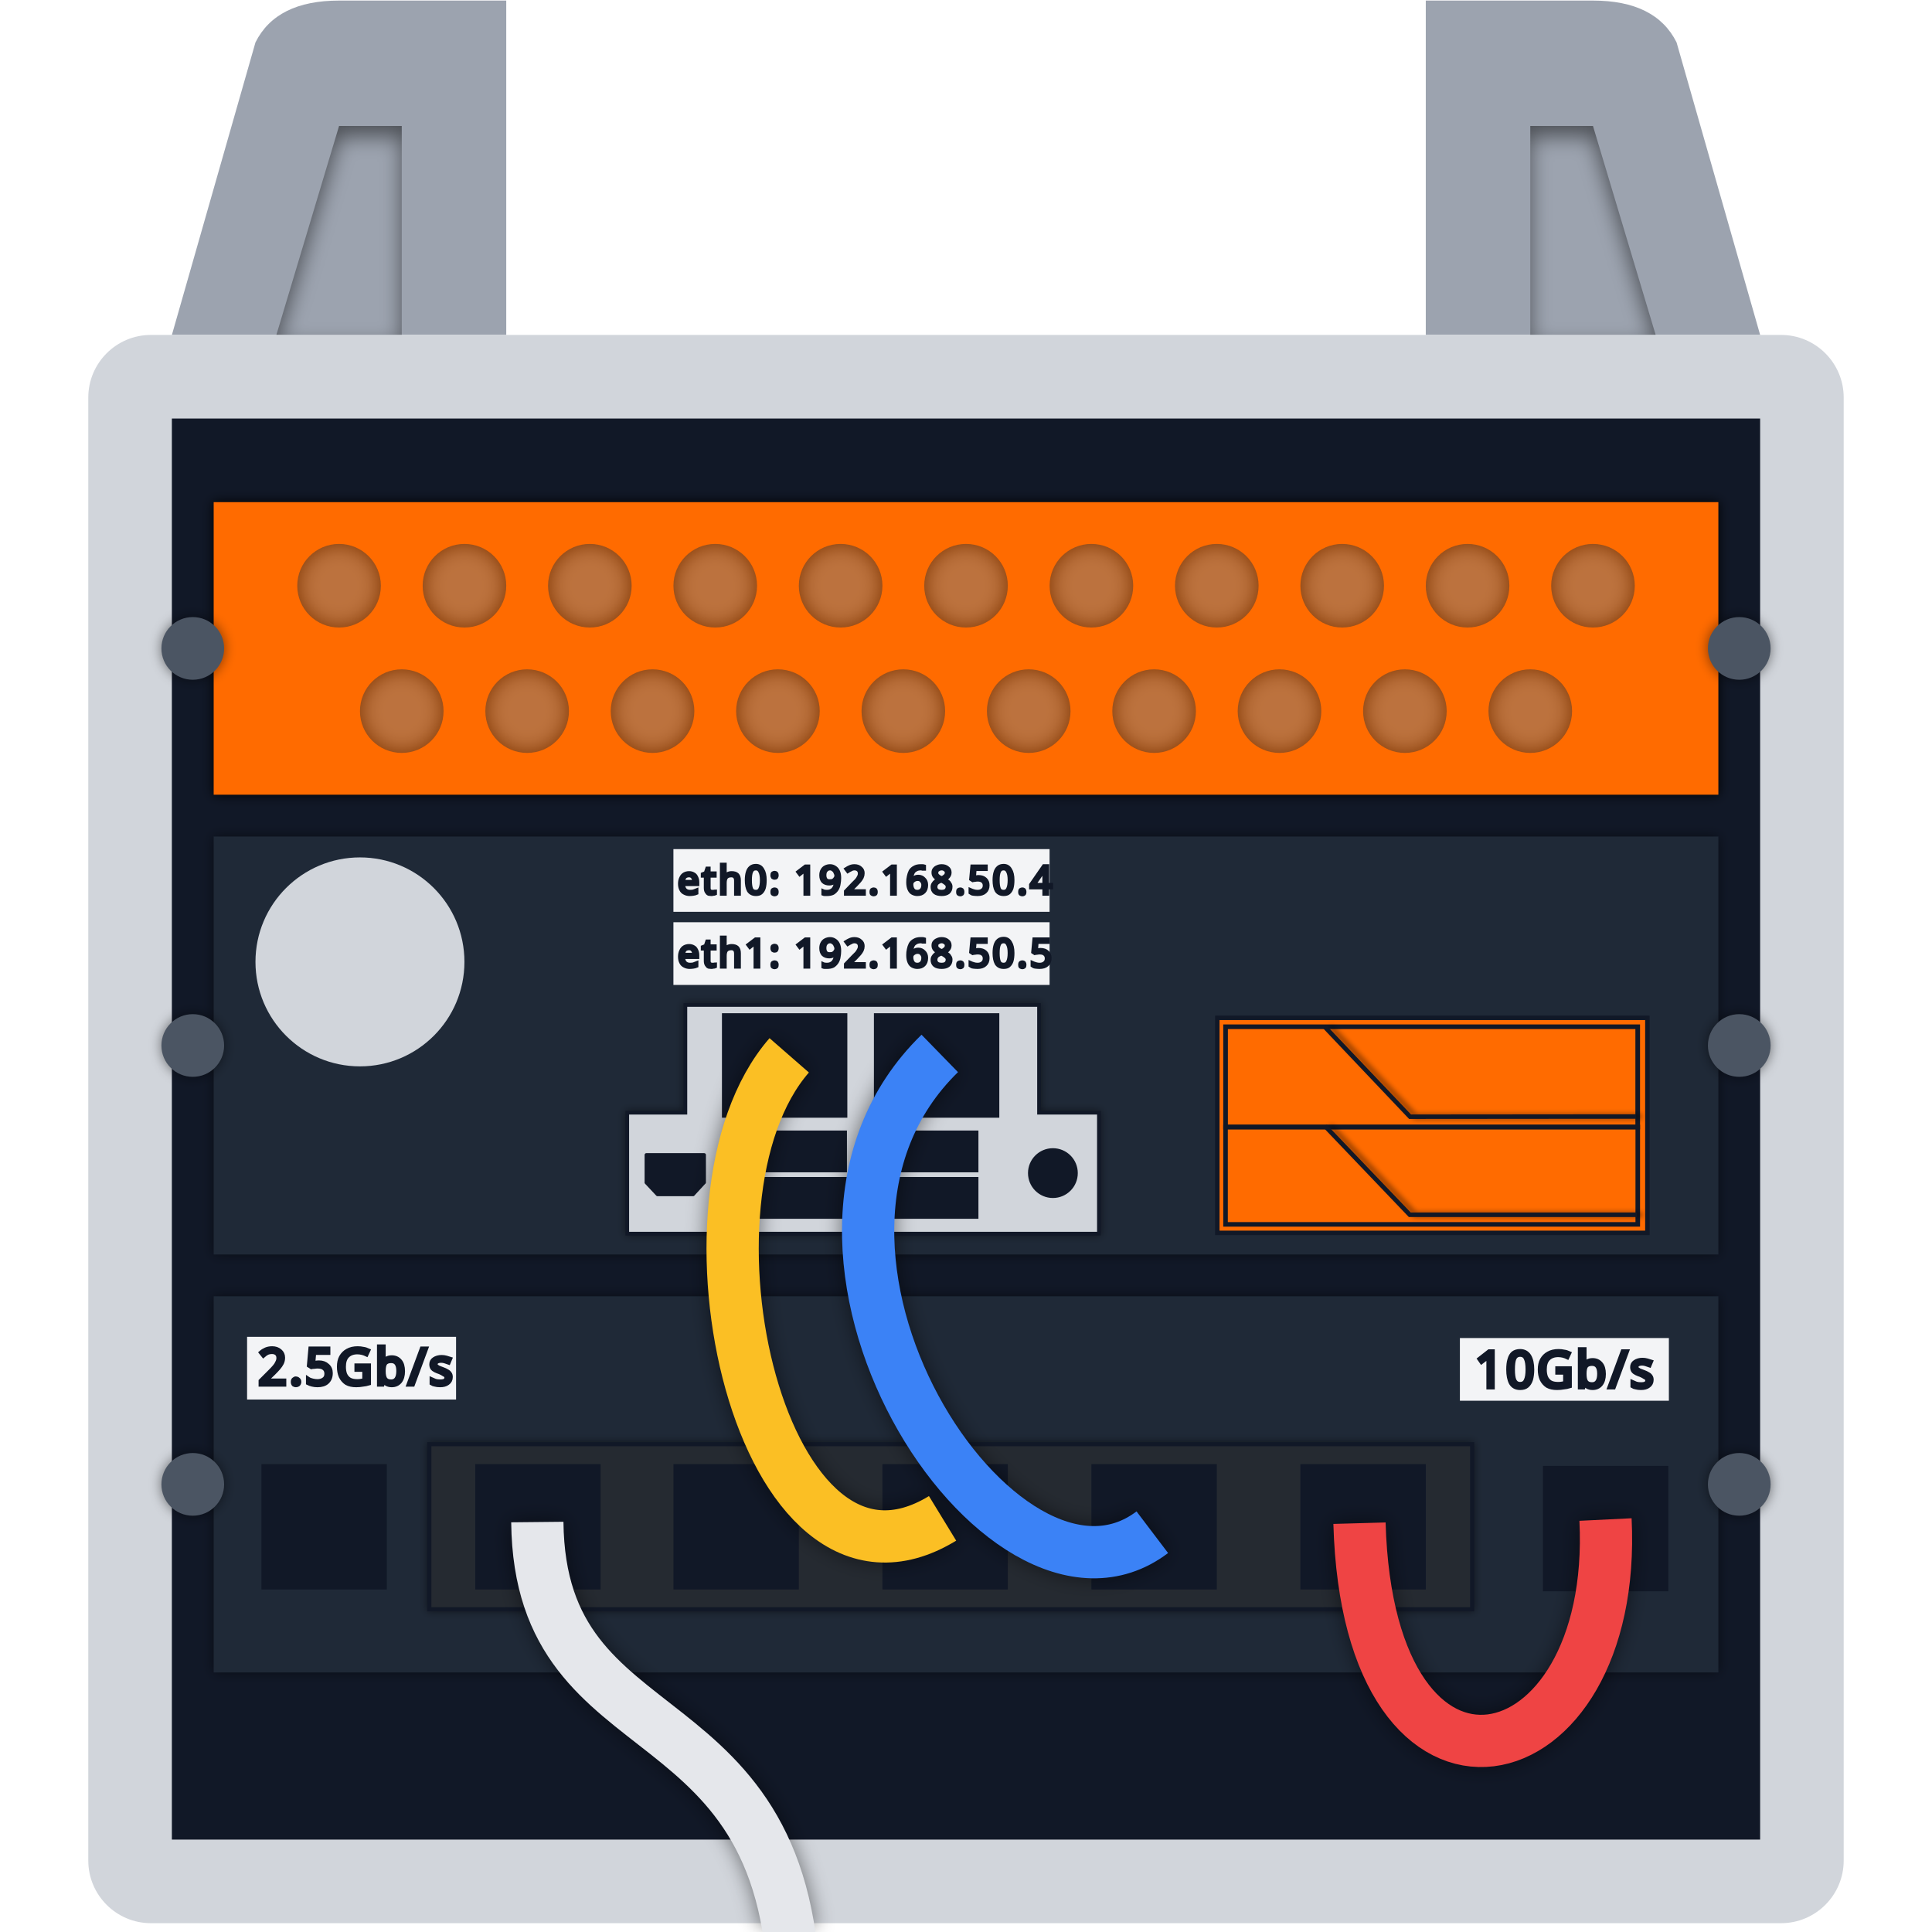
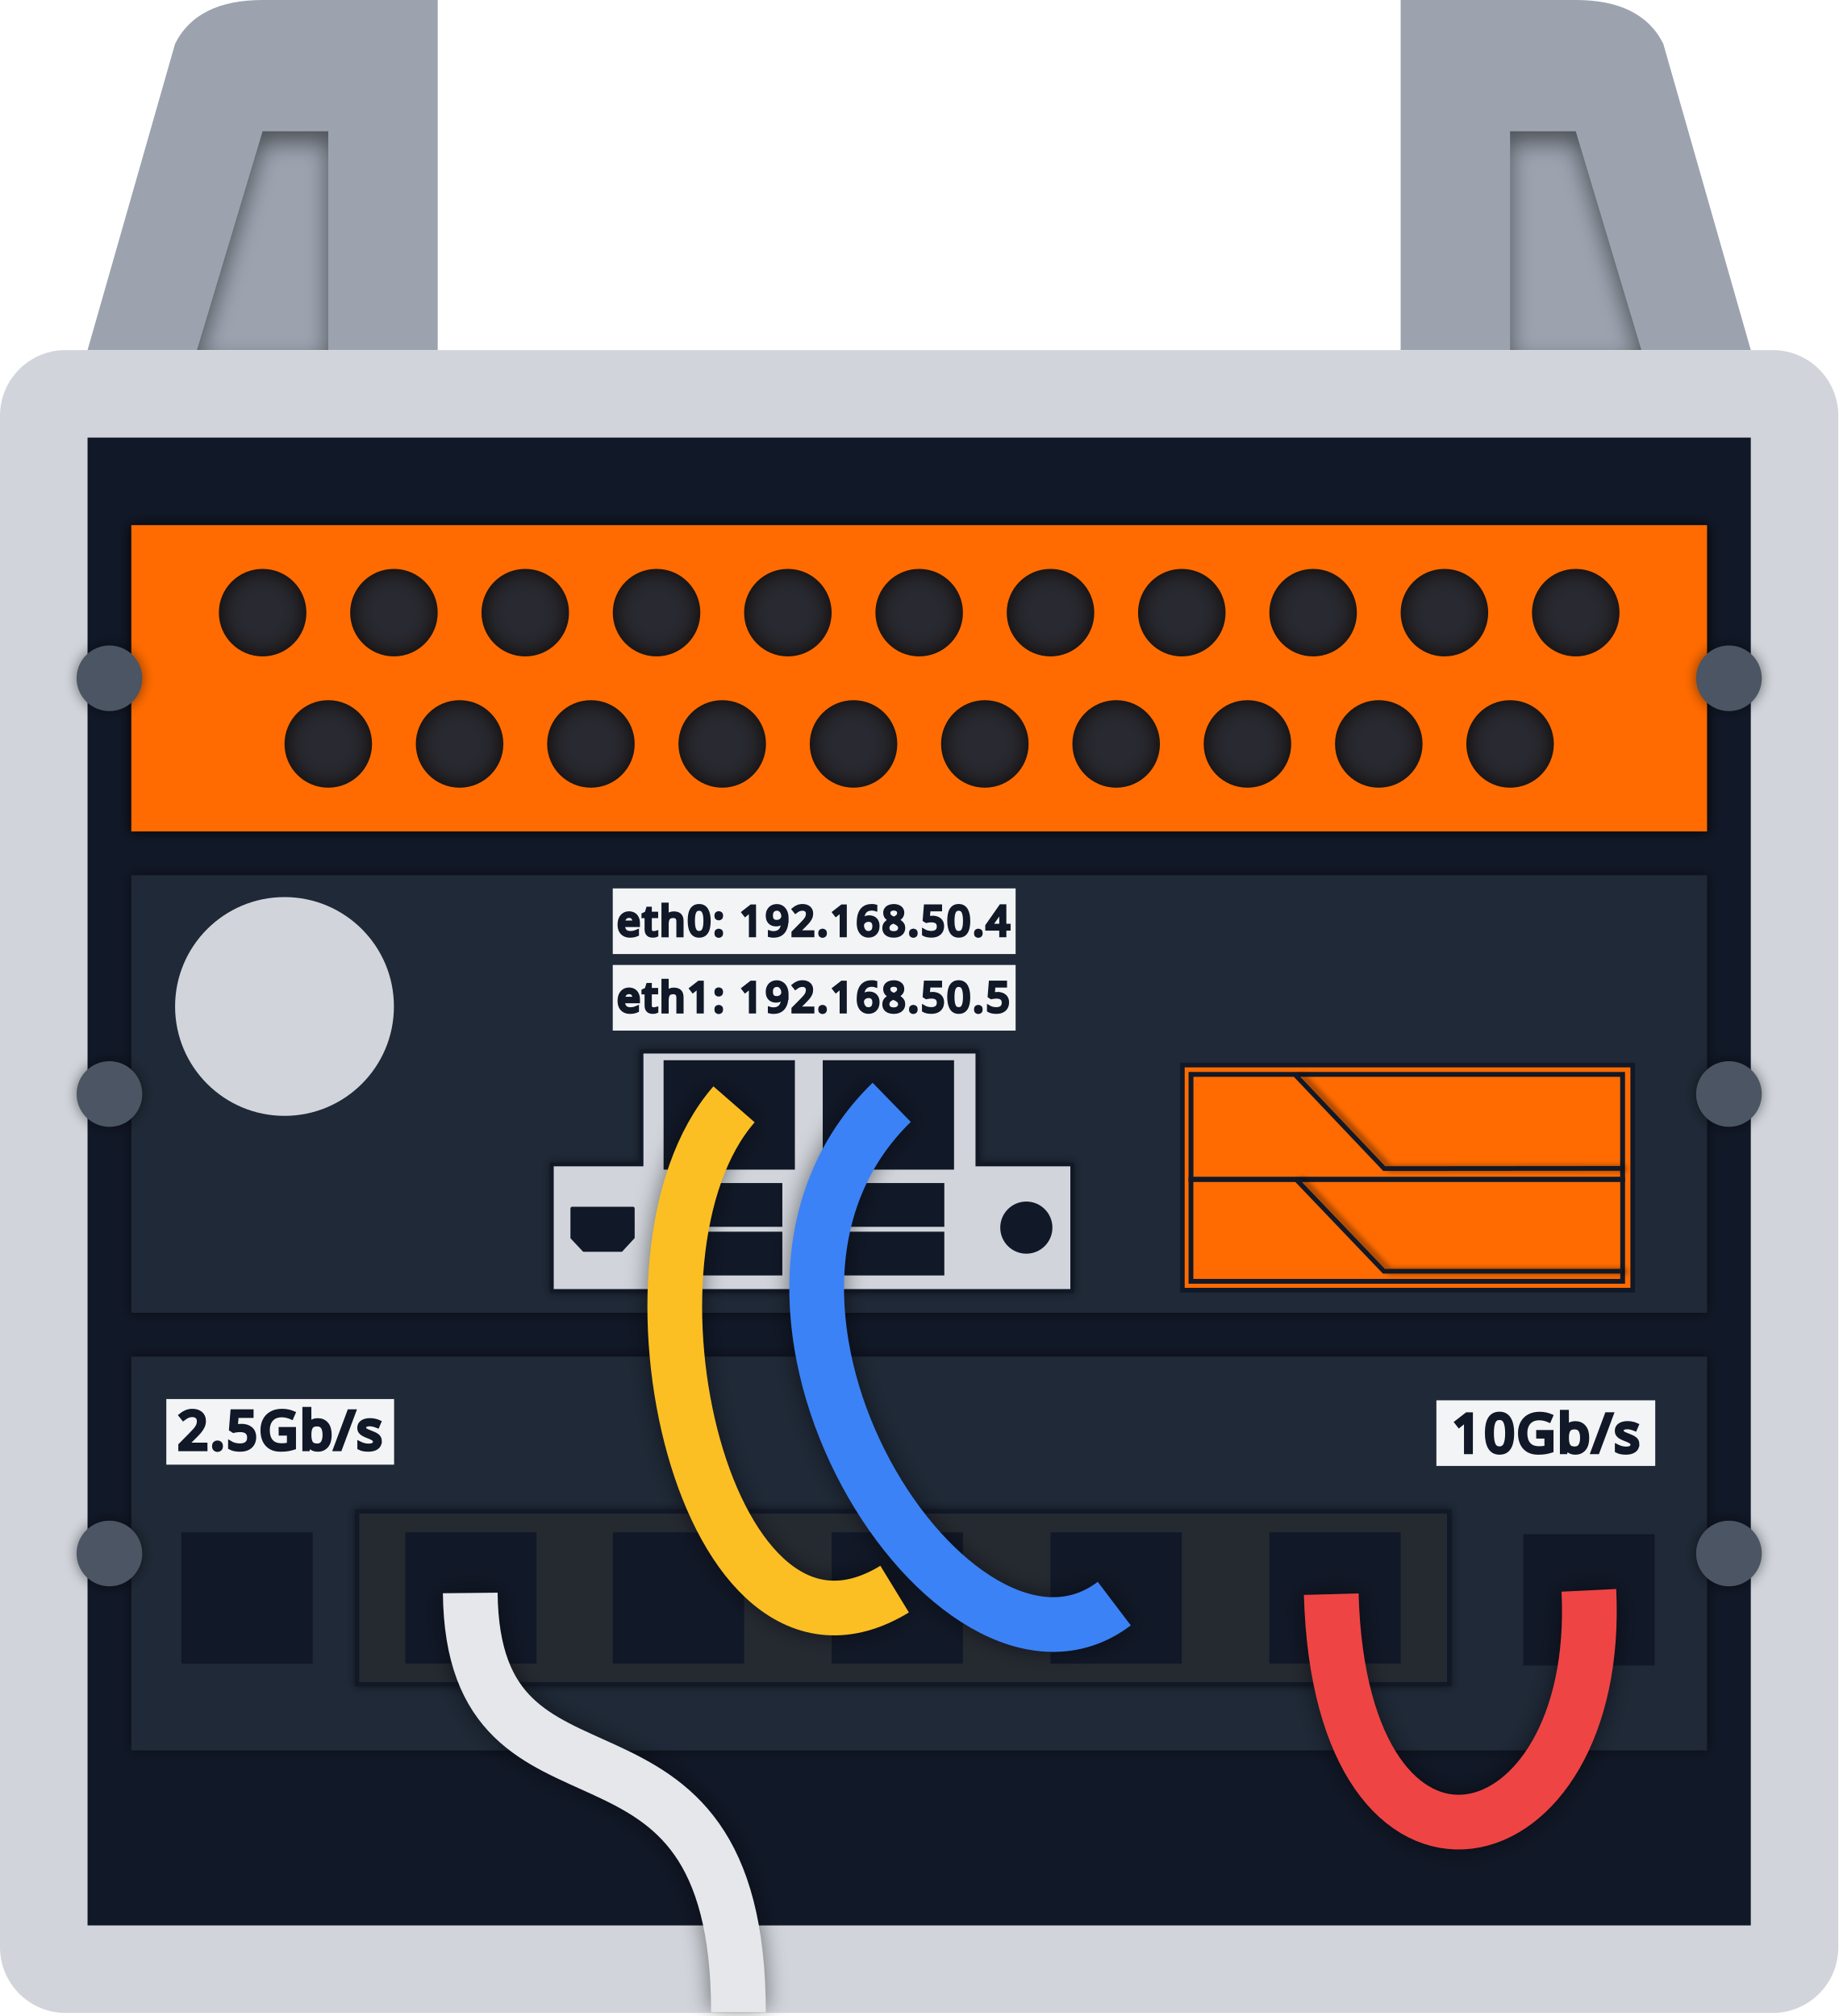
- <svg xmlns="http://www.w3.org/2000/svg" version="1.1" viewBox="0 0 100 100">
+ <svg xmlns="http://www.w3.org/2000/svg" version="1.1" viewBox="0 0 90.861 99.665">
  <defs>
    <filter id="filter36" x="-.019" y="-.12" width="1.038" height="1.24" color-interpolation-filters="sRGB">
      <feFlood flood-color="rgb(0,0,0)" in="SourceGraphic" result="flood" />
      <feGaussianBlur in="SourceGraphic" result="blur" stdDeviation="0.5" />
      <feOffset dx="0" dy="-0" in="blur" result="offset" />
      <feComposite in="flood" in2="offset" operator="out" result="comp1" />
      <feComposite in="comp1" in2="SourceGraphic" operator="atop" result="comp2" />
    </filter>
    <filter id="filter52" x="-.2" y="-.12" width="1.4" height="1.29" color-interpolation-filters="sRGB">
      <feFlood flood-color="rgb(0,0,0)" flood-opacity=".498" in="SourceGraphic" result="flood" />
      <feGaussianBlur in="SourceGraphic" result="blur" stdDeviation="0.5" />
      <feOffset dx="0" dy="0.5" in="blur" result="offset" />
      <feComposite in="flood" in2="offset" operator="out" result="comp1" />
      <feComposite in="comp1" in2="SourceGraphic" operator="atop" result="comp2" />
    </filter>
    <filter id="filter54" x="-.2" y="-.12" width="1.4" height="1.29" color-interpolation-filters="sRGB">
      <feFlood flood-color="rgb(0,0,0)" flood-opacity=".498" in="SourceGraphic" result="flood" />
      <feGaussianBlur in="SourceGraphic" result="blur" stdDeviation="0.5" />
      <feOffset dx="0" dy="0.5" in="blur" result="offset" />
      <feComposite in="flood" in2="offset" operator="out" result="comp1" />
      <feComposite in="comp1" in2="SourceGraphic" operator="atop" result="comp2" />
    </filter>
    <filter id="filter223" x="-.026" y="-.089" width="1.064" height="1.186" color-interpolation-filters="sRGB">
      <feFlood flood-color="rgb(0,0,0)" flood-opacity=".498" in="SourceGraphic" result="flood" />
      <feGaussianBlur in="SourceGraphic" result="blur" stdDeviation="0.1" />
      <feOffset dx="0.2" dy="0" in="blur" result="offset" />
      <feComposite in="flood" in2="offset" operator="in" result="comp1" />
      <feComposite in="SourceGraphic" in2="comp1" result="comp2" />
    </filter>
    <filter id="filter225" x="-.026" y="-.09" width="1.064" height="1.188" color-interpolation-filters="sRGB">
      <feFlood flood-color="rgb(0,0,0)" flood-opacity=".498" in="SourceGraphic" result="flood" />
      <feGaussianBlur in="SourceGraphic" result="blur" stdDeviation="0.1" />
      <feOffset dx="0.2" dy="0" in="blur" result="offset" />
      <feComposite in="flood" in2="offset" operator="in" result="comp1" />
      <feComposite in="SourceGraphic" in2="comp1" result="comp2" />
    </filter>
-     <filter id="filter305" x="-.048" y="-.046" width="1.096" height="1.072" color-interpolation-filters="sRGB">
+     <filter id="filter305" x="-.048" y="-.05" width="1.096" height="1.079" color-interpolation-filters="sRGB">
      <feFlood flood-color="rgb(0,0,0)" flood-opacity=".498" in="SourceGraphic" result="flood" />
      <feGaussianBlur in="SourceGraphic" result="blur" stdDeviation="0.5" />
      <feOffset dx="0" dy="0" in="blur" result="offset" />
      <feComposite in="flood" in2="offset" operator="in" result="comp1" />
      <feComposite in="SourceGraphic" in2="comp1" result="comp2" />
    </filter>
    <filter id="filter310" x="-.012" y="-.073" width="1.023" height="1.147" color-interpolation-filters="sRGB">
      <feFlood flood-color="rgb(0,0,0)" flood-opacity=".498" in="SourceGraphic" result="flood" />
      <feGaussianBlur in="SourceGraphic" result="blur" stdDeviation="0.2" />
      <feOffset dx="0" dy="0" in="blur" result="offset" />
      <feComposite in="flood" in2="offset" operator="in" result="comp1" />
      <feComposite in="SourceGraphic" in2="comp1" result="comp2" />
    </filter>
-     <filter id="filter312" x="-.025" y="-.052" width="1.05" height="1.104" color-interpolation-filters="sRGB">
+     <filter id="filter312" x="-.024" y="-.052" width="1.048" height="1.104" color-interpolation-filters="sRGB">
      <feFlood flood-color="rgb(0,0,0)" flood-opacity=".498" in="SourceGraphic" result="flood" />
      <feGaussianBlur in="SourceGraphic" result="blur" stdDeviation="0.2" />
      <feOffset dx="0" dy="0" in="blur" result="offset" />
      <feComposite in="flood" in2="offset" operator="in" result="comp1" />
      <feComposite in="SourceGraphic" in2="comp1" result="comp2" />
    </filter>
    <filter id="filter314" x="-.017" y="-.086" width="1.033" height="1.171" color-interpolation-filters="sRGB">
      <feFlood flood-color="rgb(0,0,0)" flood-opacity=".498" in="SourceGraphic" result="flood" />
      <feGaussianBlur in="SourceGraphic" result="blur" stdDeviation="0.2" />
      <feOffset dx="0" dy="0" in="blur" result="offset" />
      <feComposite in="flood" in2="offset" operator="in" result="comp1" />
      <feComposite in="SourceGraphic" in2="comp1" result="comp2" />
    </filter>
    <filter id="filter317" x="-.01" y="-.036" width="1.02" height="1.072" color-interpolation-filters="sRGB">
      <feFlood flood-color="rgb(0,0,0)" flood-opacity=".498" in="SourceGraphic" result="flood" />
      <feGaussianBlur in="SourceGraphic" result="blur" stdDeviation="0.3" />
      <feOffset dx="0" dy="0" in="blur" result="offset" />
      <feComposite in="flood" in2="offset" operator="in" result="comp1" />
      <feComposite in="SourceGraphic" in2="comp1" result="comp2" />
    </filter>
    <filter id="filter319" x="-.01" y="-.051" width="1.02" height="1.103" color-interpolation-filters="sRGB">
      <feFlood flood-color="rgb(0,0,0)" flood-opacity=".498" in="SourceGraphic" result="flood" />
      <feGaussianBlur in="SourceGraphic" result="blur" stdDeviation="0.3" />
      <feOffset dx="0" dy="0" in="blur" result="offset" />
      <feComposite in="flood" in2="offset" operator="in" result="comp1" />
      <feComposite in="SourceGraphic" in2="comp1" result="comp2" />
    </filter>
    <filter id="filter321" x="-.01" y="-.04" width="1.02" height="1.08" color-interpolation-filters="sRGB">
      <feFlood flood-color="rgb(0,0,0)" flood-opacity=".498" in="SourceGraphic" result="flood" />
      <feGaussianBlur in="SourceGraphic" result="blur" stdDeviation="0.3" />
      <feOffset dx="0" dy="0" in="blur" result="offset" />
      <feComposite in="flood" in2="offset" operator="in" result="comp1" />
      <feComposite in="SourceGraphic" in2="comp1" result="comp2" />
    </filter>
    <filter id="filter323" x="-.009" y="-.017" width="1.019" height="1.034" color-interpolation-filters="sRGB">
      <feFlood flood-color="rgb(0,0,0)" flood-opacity=".498" in="SourceGraphic" result="flood" />
      <feGaussianBlur in="SourceGraphic" result="blur" stdDeviation="0.3" />
      <feOffset dx="0" dy="0" in="blur" result="offset" />
      <feComposite in="flood" in2="offset" operator="in" result="comp1" />
      <feComposite in="SourceGraphic" in2="comp1" result="comp2" />
    </filter>
  </defs>
-   <g transform="matrix(1.0817 0 0 1.0817 -4.084 -4.2972)" fill="#9ca3af">
+   <g transform="matrix(1.0817,0,0,1.0817,-8.6535,-4.3268)" fill="#9ca3af">
    <path d="m88 20-4-14q-1-2-4-2h-8v16z" />
    <path d="m83 20-3-10h-3v10z" filter="url(#filter54)" />
    <path d="m12 20 4-14q1-2 4-2h8v16z" />
    <path d="m17 20 3-10h3v10z" filter="url(#filter52)" />
  </g>
-   <rect x="4.569" y="17.336" width="90.861" height="82.208" rx="3.245" fill="#d1d5db" stroke-width="1.082" />
-   <rect x="8.896" y="21.663" width="82.208" height="73.554" fill="#111827" stroke-width="1.082" />
-   <g transform="matrix(1.0817 0 0 1.0817 -4.084 -4.2972)" filter="url(#filter314)">
+   <rect y="17.306" width="90.861" height="82.208" rx="3.245" fill="#d1d5db" stroke-width="1.082" />
+   <rect x="4.327" y="21.633" width="82.208" height="73.554" fill="#111827" stroke-width="1.082" />
+   <g transform="matrix(1.0817,0,0,1.0817,-8.6535,-4.3268)" filter="url(#filter314)">
    <rect x="14" y="28" width="72" height="14" fill="#ff6b00" filter="url(#filter319)" />
-     <g fill="#f3f4f6" filter="url(#filter36)">
-       <circle cx="20" cy="32" r="2" opacity=".5" />
-       <circle cx="26" cy="32" r="2" opacity=".5" />
-       <circle cx="32" cy="32" r="2" opacity=".5" />
-       <circle cx="38" cy="32" r="2" opacity=".5" />
-       <circle cx="44" cy="32" r="2" opacity=".5" />
-       <circle cx="50" cy="32" r="2" opacity=".5" />
-       <circle cx="56" cy="32" r="2" opacity=".5" />
-       <circle cx="62" cy="32" r="2" opacity=".5" />
-       <circle cx="68" cy="32" r="2" opacity=".5" />
-       <circle cx="74" cy="32" r="2" opacity=".5" />
-       <circle cx="80" cy="32" r="2" opacity=".5" />
-       <circle cx="23" cy="38" r="2" opacity=".5" />
-       <circle cx="29" cy="38" r="2" opacity=".5" />
-       <circle cx="35" cy="38" r="2" opacity=".5" />
-       <circle cx="41" cy="38" r="2" opacity=".5" />
-       <circle cx="47" cy="38" r="2" opacity=".5" />
-       <circle cx="53" cy="38" r="2" opacity=".5" />
-       <circle cx="59" cy="38" r="2" opacity=".5" />
-       <circle cx="65" cy="38" r="2" opacity=".5" />
-       <circle cx="71" cy="38" r="2" opacity=".5" />
-       <circle cx="77" cy="38" r="2" opacity=".5" />
+     <g fill="#1f2937" filter="url(#filter36)">
+       <circle cx="20" cy="32" r="2" opacity=".946" />
+       <circle cx="26" cy="32" r="2" opacity=".946" />
+       <circle cx="32" cy="32" r="2" opacity=".946" />
+       <circle cx="38" cy="32" r="2" opacity=".946" />
+       <circle cx="44" cy="32" r="2" opacity=".946" />
+       <circle cx="50" cy="32" r="2" opacity=".946" />
+       <circle cx="56" cy="32" r="2" opacity=".946" />
+       <circle cx="62" cy="32" r="2" opacity=".946" />
+       <circle cx="68" cy="32" r="2" opacity=".946" />
+       <circle cx="74" cy="32" r="2" opacity=".946" />
+       <circle cx="80" cy="32" r="2" opacity=".946" />
+       <circle cx="23" cy="38" r="2" opacity=".946" />
+       <circle cx="29" cy="38" r="2" opacity=".946" />
+       <circle cx="35" cy="38" r="2" opacity=".946" />
+       <circle cx="41" cy="38" r="2" opacity=".946" />
+       <circle cx="47" cy="38" r="2" opacity=".946" />
+       <circle cx="53" cy="38" r="2" opacity=".946" />
+       <circle cx="59" cy="38" r="2" opacity=".946" />
+       <circle cx="65" cy="38" r="2" opacity=".946" />
+       <circle cx="71" cy="38" r="2" opacity=".946" />
+       <circle cx="77" cy="38" r="2" opacity=".946" />
    </g>
  </g>
-   <rect transform="matrix(1.0817 0 0 1.0817 -4.084 -4.2972)" x="14" y="44" width="72" height="20" fill="#1f2937" filter="url(#filter317)" />
-   <circle cx="18.631" cy="49.787" r="5.408" fill="#d1d5db" stroke-width="1.082" />
-   <rect x="34.856" y="47.735" width="19.47" height="3.245" fill="#f3f4f6" stroke-width=".937" />
-   <text x="35.073" y="50.044" fill="#111827" font-family="'Droid Sans'" font-size="2.019px" letter-spacing=".12px" stroke="#111827" stroke-width=".18" style="paint-order:fill markers stroke" xml:space="preserve">
-     <tspan x="35.073" y="50.044" stroke-width=".18">eth1: 192.168.50.5</tspan>
-   </text>
-   <rect x="34.856" y="43.95" width="19.47" height="3.245" fill="#f3f4f6" stroke-width=".937" />
-   <text x="35.073" y="46.276" fill="#111827" font-family="'Droid Sans'" font-size="2.019px" letter-spacing=".12px" stroke="#111827" stroke-width=".18" style="paint-order:fill markers stroke" xml:space="preserve">
-     <tspan x="35.073" y="46.276" stroke-width=".18">eth0: 192.168.50.4</tspan>
-   </text>
-   <path transform="matrix(1.0817 0 0 1.0817 -4.084 -4.2972)" d="m36.571 52.061v5.155h-2.781v5.787h22.569v-5.787h-2.865v-5.155z" fill="#d1d5db" filter="url(#filter312)" stroke="#111827" stroke-width=".177" style="paint-order:fill markers stroke" />
-   <g transform="matrix(1.0817 0 0 1.0817 -4.084 -4.2972)" fill="#111827" stroke="#111827">
-     <circle cx="54.157" cy="60.106" r="1.098" stroke-width=".187" style="paint-order:fill markers stroke" />
-     <path d="m34.703 59.234v1.32l-.002.002.535.57h.002v.002h1.703v-.002l.525-.57-.002-.002h.008v-1.32z" stroke-linejoin="round" stroke-width=".166" style="paint-order:fill markers stroke" />
+   <rect transform="matrix(1.0817,0,0,1.0817,-8.6535,-4.3268)" x="14" y="44" width="72" height="20" fill="#1f2937" filter="url(#filter317)" />
+   <circle cx="14.062" cy="49.757" r="5.408" fill="#d1d5db" stroke-width="1.082" />
+   <rect x="30.286" y="47.705" width="19.912" height="3.245" fill="#f3f4f6" stroke-width=".947" />
+   <path d="m31.094 48.912q.139 0 .238.061.101.061.153.172.055.109.055.256v.107h-.741q.004.184.093.281.091.095.252.095.103 0 .182-.018.081-.02.166-.057v.155q-.083.036-.164.052-.081.018-.192.018-.153 0-.273-.063-.117-.063-.184-.186-.065-.125-.065-.305 0-.178.059-.305.061-.127.168-.196.109-.069.252-.069zm-.002.145q-.127 0-.202.083-.073.081-.087.226h.551q-.002-.137-.065-.222-.063-.087-.198-.087zm1.204.832q.04 0 .083-.006.042-.008.069-.016v.135q-.028.014-.081.022-.052.01-.101.01-.085 0-.158-.028-.071-.03-.115-.103-.044-.073-.044-.204v-.63h-.153v-.085l.155-.071.071-.23h.105v.248h.313v.137h-.313v.626q0 .099.046.147.048.046.123.046zm.665-.959q0 .081-.01.151h.012q.052-.083.141-.125.091-.042.196-.042.198 0 .297.095.099.093.099.301v.705h-.176v-.693q0-.26-.242-.26-.182 0-.25.103-.067.101-.067.291v.559h-.178v-1.535h.178zm1.735 1.084h-.174v-1.008q0-.087.002-.139.002-.052.006-.109-.032.032-.059.055t-.067.057l-.153.125-.093-.119.39-.303h.147zm.704-.973q0-.077.036-.107.036-.03.087-.03.052 0 .089.03.038.03.038.107 0 .073-.038.105-.036.032-.089.032-.05 0-.087-.032t-.036-.105zm0 .864q0-.075.036-.105.036-.03.087-.03.052 0 .089.03.038.03.038.105 0 .073-.038.105-.036.032-.089.032-.05 0-.087-.032t-.036-.105zm1.878.109h-.174v-1.008q0-.087.002-.139.002-.052.006-.109-.032.032-.059.055t-.067.057l-.153.125-.093-.119.39-.303h.147zm1.608-.826q0 .155-.028.307-.026.149-.099.273-.071.121-.202.194-.129.073-.333.073-.04 0-.095-.006-.052-.004-.087-.014v-.151q.079.026.178.026.141 0 .232-.046.093-.046.147-.125.055-.081.079-.186.024-.107.028-.224h-.012q-.044.069-.129.119-.083.048-.214.048-.186 0-.301-.113-.113-.115-.113-.323 0-.151.057-.26.059-.109.162-.168.103-.059.242-.059.137 0 .248.071.111.069.176.21.065.139.065.355zm-.489-.487q-.125 0-.206.083-.079.083-.079.252 0 .139.067.22.069.079.21.079.097 0 .168-.038.071-.04.109-.101.04-.061.04-.125 0-.087-.034-.172-.034-.085-.103-.141-.069-.057-.172-.057zm1.764 1.312h-.953v-.147l.378-.382q.109-.109.184-.194.075-.085.113-.166.038-.083.038-.18 0-.119-.071-.18-.071-.063-.184-.063-.105 0-.186.036-.079.036-.162.101l-.095-.119q.085-.071.194-.119.111-.05.248-.05.202 0 .319.103.117.101.117.281 0 .113-.046.212t-.129.196q-.083.095-.194.204l-.301.297v.008h.729zm.37-.109q0-.075.036-.105.036-.03.087-.03.052 0 .089.03.038.03.038.105 0 .073-.038.105-.036.032-.089.032-.05 0-.087-.032-.036-.032-.036-.105zm1.233.109h-.174v-1.008q0-.087.002-.139.002-.052.006-.109-.032.032-.059.055t-.067.057l-.153.125-.093-.119.39-.303h.147zm.669-.616q0-.155.026-.305.028-.151.099-.273.073-.123.202-.196.129-.073.333-.073.042 0 .093.004.052.004.085.014v.151q-.036-.012-.083-.018-.044-.006-.091-.006-.139 0-.232.046-.093.046-.147.127-.052.081-.077.186-.024.105-.03.224h.012q.046-.071.129-.119.083-.05.212-.05.188 0 .303.115.115.113.115.323 0 .226-.125.355-.123.129-.333.129-.137 0-.248-.069t-.178-.21q-.065-.141-.065-.357zm.489.487q.127 0 .206-.081.079-.083.079-.254 0-.137-.071-.218-.069-.081-.208-.081-.095 0-.166.04-.071.038-.111.099-.038.061-.038.125 0 .087.034.174.034.085.103.141.069.055.172.055zm1.251-1.333q.19 0 .311.089t.121.256q0 .087-.038.151-.036.065-.099.115-.063.048-.137.087.089.042.162.097.073.052.115.123.044.071.044.17 0 .182-.129.289-.127.105-.343.105-.232 0-.357-.101-.125-.103-.125-.287 0-.099.04-.172.042-.073.111-.125.069-.052.147-.089-.105-.061-.18-.145-.073-.087-.073-.22 0-.111.057-.186.057-.077.153-.117.097-.04.22-.04zm-.002.143q-.111 0-.184.055-.071.052-.071.153 0 .075.034.125.036.05.097.087.061.034.133.067.105-.044.176-.107.073-.063.073-.172 0-.101-.071-.153-.071-.055-.188-.055zm-.301.953q0 .105.075.176.075.069.23.069.147 0 .224-.069.079-.071.079-.182 0-.105-.083-.174-.083-.071-.22-.123l-.032-.012q-.133.057-.204.131-.069.073-.069.184zm1.148.256q0-.075.036-.105.036-.03.087-.03.052 0 .089.03.038.03.038.105 0 .073-.038.105-.036.032-.089.032-.05 0-.087-.032t-.036-.105zm1.071-.775q.222 0 .353.111t.131.313q0 .224-.143.353-.141.127-.396.127-.111 0-.21-.02-.097-.02-.164-.059v-.168q.073.044.176.071.105.024.2.024.16 0 .256-.075.099-.077.099-.236 0-.141-.087-.216-.087-.077-.275-.077-.057 0-.129.01-.073.01-.117.02l-.089-.057.055-.68h.723v.162h-.571l-.034.418q.034-.006.093-.014.059-.008.129-.008zm1.776.162q0 .232-.048.4-.048.166-.153.254-.105.089-.279.089-.244 0-.361-.196-.115-.198-.115-.547 0-.234.046-.4.048-.166.153-.252.105-.089.277-.089.242 0 .361.196.119.194.119.545zm-.779 0q0 .297.067.444.069.147.232.147.162 0 .23-.145.071-.147.071-.446 0-.295-.071-.442-.069-.147-.23-.147-.164 0-.232.147-.067.147-.067.442zm1.144.614q0-.075.036-.105.036-.03.087-.03.052 0 .089.03.038.03.038.105 0 .073-.038.105-.036.032-.089.032-.05 0-.087-.032t-.036-.105zm1.071-.775q.222 0 .353.111t.131.313q0 .224-.143.353-.141.127-.396.127-.111 0-.21-.02-.097-.02-.164-.059v-.168q.073.044.176.071.105.024.2.024.16 0 .256-.075.099-.077.099-.236 0-.141-.087-.216-.087-.077-.275-.077-.057 0-.129.01-.073.01-.117.02l-.089-.057.055-.68h.723v.162h-.571l-.034.418q.034-.006.093-.014.059-.008.129-.008z" fill="#111827" stroke="#111827" stroke-width=".18" style="paint-order:fill markers stroke" aria-label="eth1: 192.168.50.5" />
+   <rect x="30.286" y="43.92" width="19.912" height="3.245" fill="#f3f4f6" stroke-width=".947" />
+   <path d="m31.094 45.144q.139 0 .238.061.101.061.153.172.055.109.055.256v.107h-.741q.004.184.093.281.091.095.252.095.103 0 .182-.018.081-.02.166-.057v.155q-.083.036-.164.052-.081.018-.192.018-.153 0-.273-.063-.117-.063-.184-.186-.065-.125-.065-.305 0-.178.059-.305.061-.127.168-.196.109-.069.252-.069zm-.002.145q-.127 0-.202.083-.073.081-.087.226h.551q-.002-.137-.065-.222-.063-.087-.198-.087zm1.204.832q.04 0 .083-.006.042-.008.069-.016v.135q-.028.014-.081.022-.052.01-.101.01-.085 0-.158-.028-.071-.03-.115-.103-.044-.073-.044-.204v-.63h-.153v-.085l.155-.071.071-.23h.105v.248h.313v.137h-.313v.626q0 .099.046.147.048.046.123.046zm.665-.959q0 .081-.01.151h.012q.052-.083.141-.125.091-.042.196-.042.198 0 .297.095.099.093.099.301v.705h-.176v-.693q0-.26-.242-.26-.182 0-.25.103-.067.101-.067.291v.559h-.178v-1.535h.178zm2.075.361q0 .232-.048.4-.048.166-.153.254-.105.089-.279.089-.244 0-.361-.196-.115-.198-.115-.547 0-.234.046-.4.048-.166.153-.252.105-.089.277-.089.242 0 .361.196.119.194.119.545zm-.779 0q0 .297.067.444.069.147.232.147.162 0 .23-.145.071-.147.071-.446 0-.295-.071-.442-.069-.147-.23-.147-.164 0-.232.147-.067.147-.067.442zm1.144-.25q0-.077.036-.107.036-.03.087-.03.052 0 .089.03.038.03.038.107 0 .073-.038.105-.036.032-.089.032-.05 0-.087-.032t-.036-.105zm0 .864q0-.075.036-.105.036-.03.087-.03.052 0 .089.03.038.03.038.105 0 .073-.038.105-.036.032-.089.032-.05 0-.087-.032t-.036-.105zm1.878.109h-.174v-1.008q0-.087.002-.139.002-.052.006-.109-.032.032-.059.055t-.067.057l-.153.125-.093-.119.39-.303h.147zm1.608-.826q0 .155-.028.307-.026.149-.099.273-.071.121-.202.194-.129.073-.333.073-.04 0-.095-.006-.052-.004-.087-.014v-.151q.079.026.178.026.141 0 .232-.046.093-.046.147-.125.055-.081.079-.186.024-.107.028-.224h-.012q-.044.069-.129.119-.083.048-.214.048-.186 0-.301-.113-.113-.115-.113-.323 0-.151.057-.26.059-.109.162-.168.103-.059.242-.059.137 0 .248.071.111.069.176.21.065.139.065.355zm-.489-.487q-.125 0-.206.083-.079.083-.079.252 0 .139.067.22.069.079.21.079.097 0 .168-.038.071-.04.109-.101.04-.061.04-.125 0-.087-.034-.172-.034-.085-.103-.141-.069-.057-.172-.057zm1.764 1.312h-.953v-.147l.378-.382q.109-.109.184-.194.075-.085.113-.166.038-.083.038-.18 0-.119-.071-.18-.071-.063-.184-.063-.105 0-.186.036-.079.036-.162.101l-.095-.119q.085-.071.194-.119.111-.05.248-.05.202 0 .319.103.117.101.117.281 0 .113-.046.212-.046.099-.129.196-.083.095-.194.204l-.301.297v.008h.729zm.37-.109q0-.075.036-.105.036-.03.087-.03.052 0 .089.03.038.03.038.105 0 .073-.038.105-.036.032-.089.032-.05 0-.087-.032t-.036-.105zm1.233.109h-.174v-1.008q0-.087.002-.139.002-.052.006-.109-.032.032-.059.055t-.067.057l-.153.125-.093-.119.39-.303h.147zm.669-.616q0-.155.026-.305.028-.151.099-.273.073-.123.202-.196.129-.073.333-.073.042 0 .093.004.052.004.085.014v.151q-.036-.012-.083-.018-.044-.006-.091-.006-.139 0-.232.046-.093.046-.147.127-.052.081-.077.186-.024.105-.03.224h.012q.046-.071.129-.119.083-.05.212-.05.188 0 .303.115.115.113.115.323 0 .226-.125.355-.123.129-.333.129-.137 0-.248-.069t-.178-.21q-.065-.141-.065-.357zm.489.487q.127 0 .206-.081.079-.083.079-.254 0-.137-.071-.218-.069-.081-.208-.081-.095 0-.166.04-.071.038-.111.099-.038.061-.038.125 0 .087.034.174.034.085.103.141.069.055.172.055zm1.251-1.333q.19 0 .311.089t.121.256q0 .087-.038.151-.036.065-.099.115-.063.048-.137.087.089.042.162.097.073.052.115.123.044.071.044.17 0 .182-.129.289-.127.105-.343.105-.232 0-.357-.101-.125-.103-.125-.287 0-.099.04-.172.042-.073.111-.125.069-.052.147-.089-.105-.061-.18-.145-.073-.087-.073-.22 0-.111.057-.186.057-.077.153-.117.097-.04.22-.04zm-.002.143q-.111 0-.184.055-.071.052-.071.153 0 .075.034.125.036.05.097.087.061.034.133.067.105-.044.176-.107.073-.063.073-.172 0-.101-.071-.153-.071-.055-.188-.055zm-.301.953q0 .105.075.176.075.069.23.069.147 0 .224-.069.079-.071.079-.182 0-.105-.083-.174-.083-.071-.22-.123l-.032-.012q-.133.057-.204.131-.069.073-.069.184zm1.148.256q0-.075.036-.105.036-.03.087-.03.052 0 .089.03.038.03.038.105 0 .073-.038.105-.036.032-.089.032-.05 0-.087-.032t-.036-.105zm1.071-.775q.222 0 .353.111t.131.313q0 .224-.143.353-.141.127-.396.127-.111 0-.21-.02-.097-.02-.164-.059v-.168q.073.044.176.071.105.024.2.024.16 0 .256-.075.099-.077.099-.236 0-.141-.087-.216-.087-.077-.275-.077-.057 0-.129.01-.073.01-.117.02l-.089-.057.055-.68h.723v.162h-.571l-.034.418q.034-.006.093-.014.059-.008.129-.008zm1.776.162q0 .232-.048.4-.048.166-.153.254-.105.089-.279.089-.244 0-.361-.196-.115-.198-.115-.547 0-.234.046-.4.048-.166.153-.252.105-.089.277-.089.242 0 .361.196.119.194.119.545zm-.779 0q0 .297.067.444.069.147.232.147.162 0 .23-.145.071-.147.071-.446 0-.295-.071-.442-.069-.147-.23-.147-.164 0-.232.147-.067.147-.067.442zm1.144.614q0-.075.036-.105.036-.03.087-.03.052 0 .089.03.038.03.038.105 0 .073-.038.105-.036.032-.089.032-.05 0-.087-.032t-.036-.105zm1.63-.218h-.21v.327h-.172v-.327h-.691v-.151l.678-.971h.184v.963h.21zm-.382-.614q0-.105.004-.178.004-.075.006-.141h-.008q-.016.038-.04.083-.024.044-.046.075l-.432.616h.517z" fill="#111827" stroke="#111827" stroke-width=".18" style="inline-size:19.774;paint-order:fill markers stroke;white-space:pre" aria-label="eth0: 192.168.50.4" />
+   <path transform="matrix(1.0817,0,0,1.0817,-8.6535,-4.3268)" d="m37.311 52.061v5.155h-4.098v5.787h23.782v-5.787h-4.333v-5.155z" fill="#d1d5db" filter="url(#filter312)" stroke="#111827" stroke-width=".177" style="paint-order:fill markers stroke" />
+   <g transform="matrix(1.0817,0,0,1.0817,-8.6535,-4.3268)" fill="#111827" stroke="#111827">
+     <circle cx="54.896" cy="60.106" r="1.098" stroke-width=".187" style="paint-order:fill markers stroke" />
+     <path d="m34.148 59.234v1.32l-.002.002.535.57h.002v.002h1.703v-.002l.525-.57-.002-.002h.008v-1.32z" stroke-linejoin="round" stroke-width=".166" style="paint-order:fill markers stroke" />
  </g>
-   <g transform="matrix(1.0817 0 0 1.0817 -4.084 -4.2972)" fill="#111827">
+   <g transform="matrix(1.0817,0,0,1.0817,-8.6535,-4.3268)" fill="#111827">
    <rect x="38.321" y="52.456" width="6" height="5" />
    <rect x="45.593" y="52.456" width="6" height="5" />
-     <rect x="39.302" y="58.069" width="5" height="2" style="paint-order:fill markers stroke" />
-     <rect x="39.302" y="60.292" width="5" height="2" style="paint-order:fill markers stroke" />
-     <rect x="45.594" y="58.069" width="5" height="2" style="paint-order:fill markers stroke" />
-     <rect x="45.594" y="60.292" width="5" height="2" style="paint-order:fill markers stroke" />
+     <rect x="38.747" y="58.069" width="5" height="2" style="paint-order:fill markers stroke" />
+     <rect x="38.747" y="60.292" width="5" height="2" style="paint-order:fill markers stroke" />
+     <rect x="46.149" y="58.069" width="5" height="2" style="paint-order:fill markers stroke" />
+     <rect x="46.149" y="60.292" width="5" height="2" style="paint-order:fill markers stroke" />
  </g>
-   <g transform="matrix(1.3913 0 0 1.3913 -23.253 -23.825)" stroke="#111827">
+   <g transform="matrix(1.3913 0 0 1.3913 -27.822 -23.855)" stroke="#111827">
    <rect x="62" y="54.99" width="16" height="8" fill="#ff6b00" stroke-width=".166" />
    <g fill="none">
      <rect x="62.307" y="55.322" width="15.333" height="3.731" stroke-width=".173" style="paint-order:fill markers stroke" />
      <path d="m66.009 55.337 3.162 3.332 8.407-.007" filter="url(#filter223)" stroke-width=".166" style="paint-order:fill markers stroke" />
      <rect x="62.306" y="59.052" width="15.336" height="3.622" stroke-width=".17" style="paint-order:fill markers stroke" />
      <path d="m66.009 59.018 3.152 3.299h8.451" filter="url(#filter225)" stroke-width=".166" style="paint-order:fill markers stroke" />
    </g>
  </g>
-   <rect transform="matrix(1.0817 0 0 1.0817 -4.084 -4.2972)" x="14" y="66" width="72" height="18" fill="#1f2937" filter="url(#filter321)" />
-   <rect x="12.789" y="69.194" width="10.817" height="3.245" fill="#f3f4f6" stroke-width=".855" />
-   <text x="13.366" y="71.664" fill="#111827" font-family="'Droid Sans'" font-size="2.596px" letter-spacing=".12px" stroke="#111827" stroke-width=".216" style="paint-order:fill markers stroke" xml:space="preserve">
-     <tspan x="13.366" y="71.664" fill="#111827" font-family="'Droid Sans'" font-size="2.596px" letter-spacing=".12px" stroke-width=".216">2.5Gb/s</tspan>
-   </text>
-   <rect x="75.564" y="69.257" width="10.817" height="3.245" fill="#f3f4f6" stroke-width=".855" />
-   <text x="76.338" y="71.811" fill="#111827" font-family="'Droid Sans'" font-size="2.596px" letter-spacing=".12px" stroke="#111827" stroke-width=".216" style="paint-order:fill markers stroke" xml:space="preserve">
-     <tspan x="76.338" y="71.811" stroke-width=".216">10Gb/s</tspan>
-   </text>
-   <rect transform="matrix(1.0817 0 0 1.0817 -4.084 -4.2972)" x="24.318" y="73.076" width="49.901" height="7.901" fill="#252a31" filter="url(#filter310)" stroke="#111827" stroke-width=".2" style="paint-order:fill markers stroke" />
-   <g transform="matrix(1.0817 0 0 1.0817 -4.084 -4.2972)" fill="#111827">
+   <rect transform="matrix(1.0817,0,0,1.0817,-8.6535,-4.3268)" x="14" y="66" width="72" height="18" fill="#1f2937" filter="url(#filter321)" />
+   <rect x="8.22" y="69.164" width="11.259" height="3.245" fill="#f3f4f6" stroke-width=".872" />
+   <path d="m10.147 71.635h-1.225v-.19l.485-.491q.14-.14.236-.249.096-.109.145-.213.049-.106.049-.231 0-.153-.091-.231-.091-.08-.236-.08-.135 0-.239.047-.101.047-.208.13l-.122-.153q.109-.091.249-.153.143-.065.319-.065.26 0 .41.132.151.13.151.361 0 .145-.06.273t-.166.252q-.106.122-.249.262l-.387.382v.01h.937zm.442-.14q0-.096.047-.135.047-.039.112-.039.068 0 .114.039.049.039.049.135 0 .093-.049.135-.047.042-.114.042-.065 0-.112-.042-.047-.042-.047-.135zm1.343-.997q.286 0 .454.143t.169.402q0 .288-.184.454-.182.164-.509.164-.143 0-.27-.026-.125-.026-.21-.075v-.215q.093.057.226.091.135.031.257.031.205 0 .33-.096.127-.099.127-.304 0-.182-.112-.278-.112-.099-.353-.099-.073 0-.166.013-.093.013-.151.026l-.114-.073.07-.875h.929v.208h-.735l-.044.537q.044-.008.119-.018.075-.01.166-.01zm1.948.158h.641v.909q-.151.049-.304.073-.153.023-.348.023-.288 0-.485-.114-.197-.117-.301-.33-.101-.215-.101-.509 0-.291.114-.504t.327-.33q.215-.119.519-.119.156 0 .293.029.14.029.26.08l-.088.202q-.099-.044-.223-.075-.122-.031-.254-.031-.332 0-.519.2-.184.2-.184.548 0 .221.07.392.073.169.226.265.153.093.402.093.122 0 .208-.013.086-.013.156-.031v-.55h-.408zm1.402-.514q0 .088-.005.166-.003.075-.008.119h.013q.06-.088.164-.148.104-.06.267-.06.26 0 .415.182.158.179.158.537 0 .358-.158.54t-.415.182q-.164 0-.267-.06t-.164-.143h-.018l-.047.177h-.164v-1.973h.228zm.392.267q-.221 0-.306.127-.086.127-.086.395v.01q0 .257.083.395.086.135.314.135.187 0 .278-.138.093-.138.093-.397 0-.527-.376-.527zm1.815-.628-.691 1.853h-.223l.691-1.853zm1.273 1.469q0 .202-.151.306t-.405.104q-.145 0-.252-.023-.104-.023-.184-.065v-.208q.083.042.2.078.119.034.241.034.174 0 .252-.055.078-.057.078-.151 0-.052-.029-.093-.029-.042-.104-.083-.073-.042-.21-.093-.135-.052-.231-.104-.096-.052-.148-.125-.052-.073-.052-.187 0-.177.143-.273.145-.096.379-.096.127 0 .236.026.112.023.208.068l-.078.182q-.088-.036-.184-.062-.096-.026-.197-.026-.14 0-.215.047-.073.044-.073.122 0 .057.034.099.034.039.112.078.08.036.213.088.132.049.226.101.093.052.143.127.049.073.049.184z" fill="#111827" stroke="#111827" stroke-width=".216" style="paint-order:fill markers stroke" aria-label="2.5Gb/s" />
+   <rect x="70.995" y="69.227" width="10.817" height="3.245" fill="#f3f4f6" stroke-width=".855" />
+   <path d="m72.69 71.781h-.223v-1.295q0-.112.003-.179.003-.068.008-.14-.042.042-.075.07-.034.029-.086.073l-.197.161-.119-.153.501-.389h.19zm2.041-.929q0 .299-.062.514-.062.213-.197.327-.135.114-.358.114-.314 0-.465-.252-.148-.254-.148-.704 0-.301.06-.514.062-.213.197-.325.135-.114.356-.114.312 0 .465.252.153.249.153.701zm-1.002 0q0 .382.086.571.088.19.299.19.208 0 .296-.187.091-.19.091-.574 0-.379-.091-.569-.088-.19-.296-.19-.21 0-.299.19-.086.19-.086.569zm2.306-.049h.641v.909q-.151.049-.304.073-.153.023-.348.023-.288 0-.485-.114-.197-.117-.301-.33-.101-.215-.101-.509 0-.291.114-.504t.327-.33q.215-.119.519-.119.156 0 .293.029.14.029.26.08l-.088.202q-.099-.044-.223-.075-.122-.031-.254-.031-.332 0-.519.2-.184.2-.184.548 0 .221.07.392.073.169.226.265.153.093.402.093.122 0 .208-.013.086-.013.156-.031v-.55h-.408zm1.402-.514q0 .088-.005.166-.003.075-.008.119h.013q.06-.088.164-.148.104-.06.267-.06.26 0 .415.182.158.179.158.537t-.158.54-.415.182q-.164 0-.267-.06t-.164-.143h-.018l-.047.177h-.164v-1.973h.228zm.392.267q-.221 0-.306.127-.086.127-.086.395v.01q0 .257.083.395.086.135.314.135.187 0 .278-.138.093-.138.093-.397 0-.527-.376-.527zm1.815-.628-.691 1.853h-.223l.691-1.853zm1.273 1.469q0 .202-.151.306t-.405.104q-.145 0-.252-.023-.104-.023-.184-.065v-.208q.083.042.2.078.119.034.241.034.174 0 .252-.055.078-.057.078-.151 0-.052-.029-.093t-.104-.083q-.073-.042-.21-.093-.135-.052-.231-.104-.096-.052-.148-.125-.052-.073-.052-.187 0-.177.143-.273.145-.096.379-.096.127 0 .236.026.112.023.208.068l-.078.182q-.088-.036-.184-.062-.096-.026-.197-.026-.14 0-.215.047-.073.044-.073.122 0 .057.034.099.034.039.112.078.08.036.213.088.132.049.226.101.093.052.143.127.049.073.049.184z" fill="#111827" stroke="#111827" stroke-width=".216" style="paint-order:fill markers stroke" aria-label="10Gb/s" />
+   <rect transform="matrix(1.0817,0,0,1.0817,-8.6535,-4.3268)" x="24.318" y="73.076" width="49.901" height="7.901" fill="#252a31" filter="url(#filter310)" stroke="#111827" stroke-width=".2" style="paint-order:fill markers stroke" />
+   <g transform="matrix(1.0817,0,0,1.0817,-8.6535,-4.3268)" fill="#111827">
    <rect x="66" y="74.031" width="6" height="6" />
    <rect x="56" y="74.031" width="6" height="6" />
    <rect x="46" y="74.031" width="6" height="6" />
    <rect x="36" y="74.031" width="6" height="6" />
    <rect x="26.515" y="74.031" width="6" height="6" />
    <rect x="77.605" y="74.117" width="6" height="6" />
    <rect x="16.285" y="74.031" width="6" height="6" />
  </g>
-   <g transform="matrix(1.0817 0 0 1.0817 -4.084 -4.2972)" fill="none" filter="url(#filter305)" stroke-width="2.5">
-     <path d="m29.487 76.803c.117 11.554 12.291 7.719 12.303 23.218" stroke="#e5e7eb" />
+   <g transform="matrix(1.0817,0,0,1.0817,-8.6535,-4.3268)" fill="none" filter="url(#filter305)" stroke-width="2.5">
+     <path d="m29.487 76.803c.117 11.554 12.244 3.666 12.256 19.165" stroke="#e5e7eb" />
    <path d="m41.54 54.471c-6.003 6.882-1.351 27.465 7.338 22.156" stroke="#fbbf24" />
    <path d="m48.744 54.38c-9.498 9.257 3 28.345 10.17 22.91" stroke="#3b82f6" />
    <path d="m68.828 76.858c.429 15.256 12.398 12.511 11.772-.175" stroke="#ef4444" />
  </g>
-   <g transform="matrix(1.0817 0 0 1.0817 -4.084 -4.2972)" fill="#4b5563" filter="url(#filter323)">
+   <g transform="matrix(1.0817,0,0,1.0817,-8.6535,-4.3268)" fill="#4b5563" filter="url(#filter323)">
    <circle cx="13" cy="35" r="1.5" />
    <circle cx="13" cy="54" r="1.5" />
    <circle cx="13" cy="75" r="1.5" />
    <circle cx="87" cy="35" r="1.5" />
    <circle cx="87" cy="54" r="1.5" />
    <circle cx="87" cy="75" r="1.5" />
  </g>
</svg>
